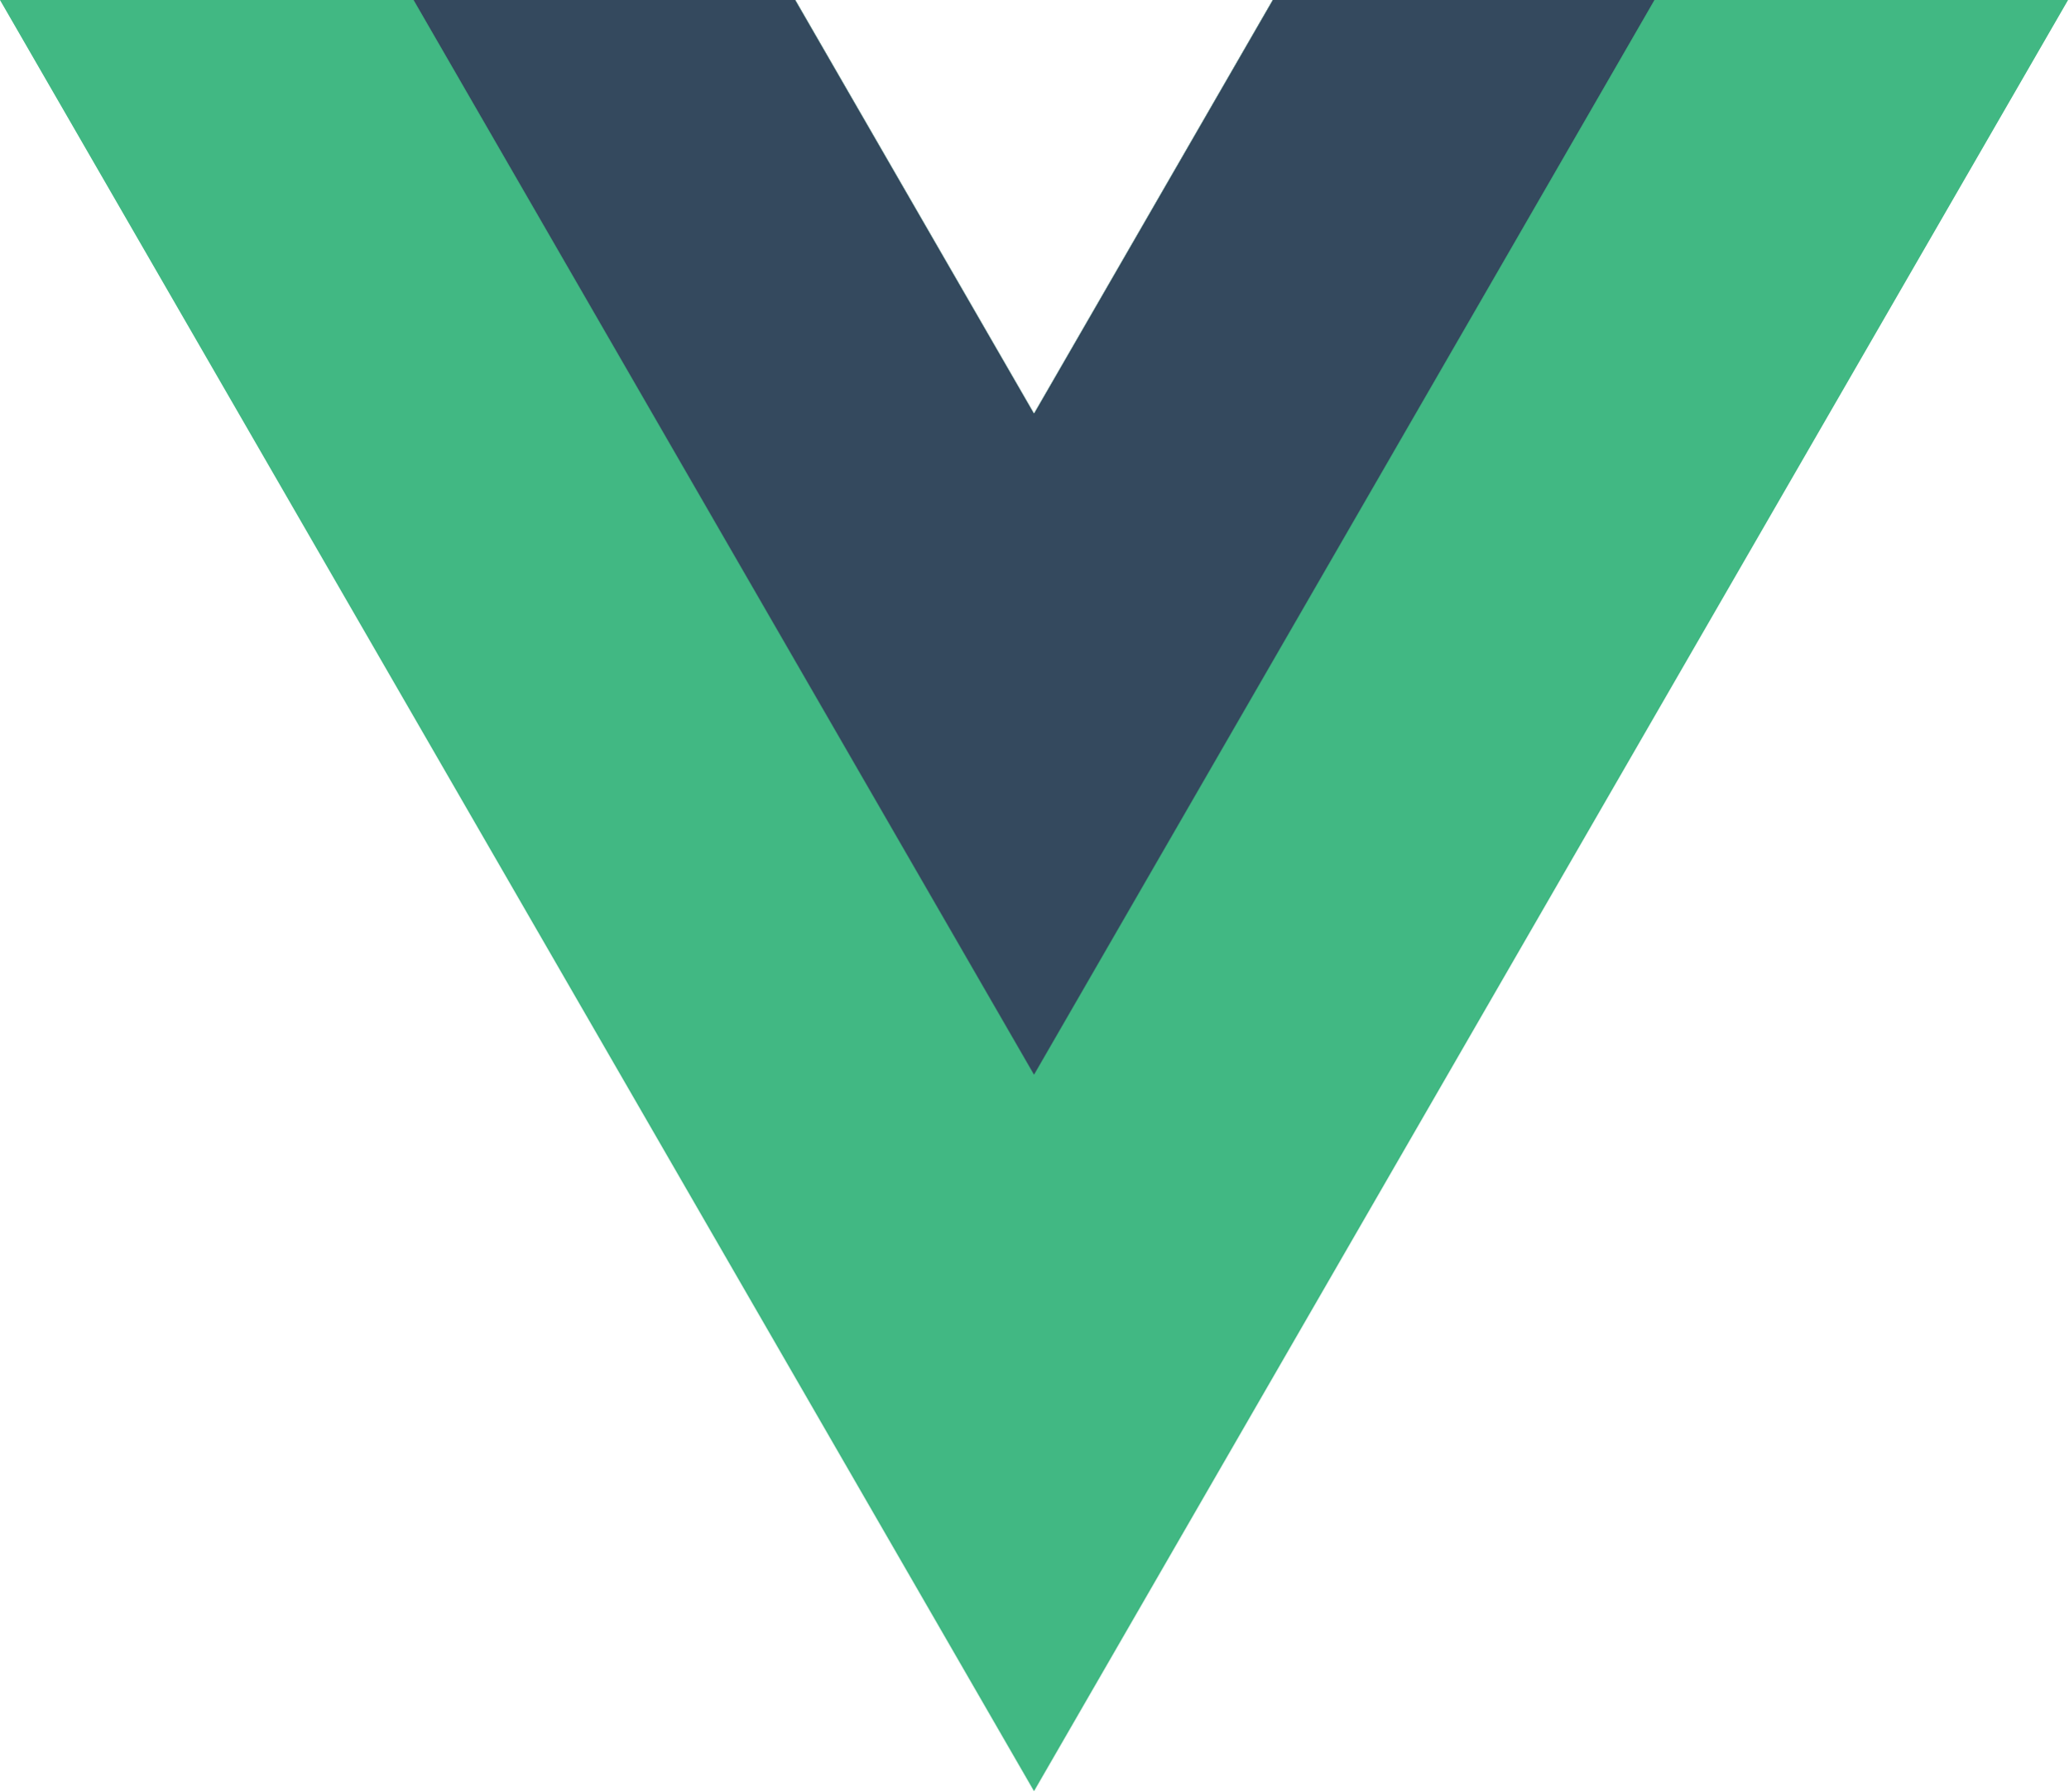
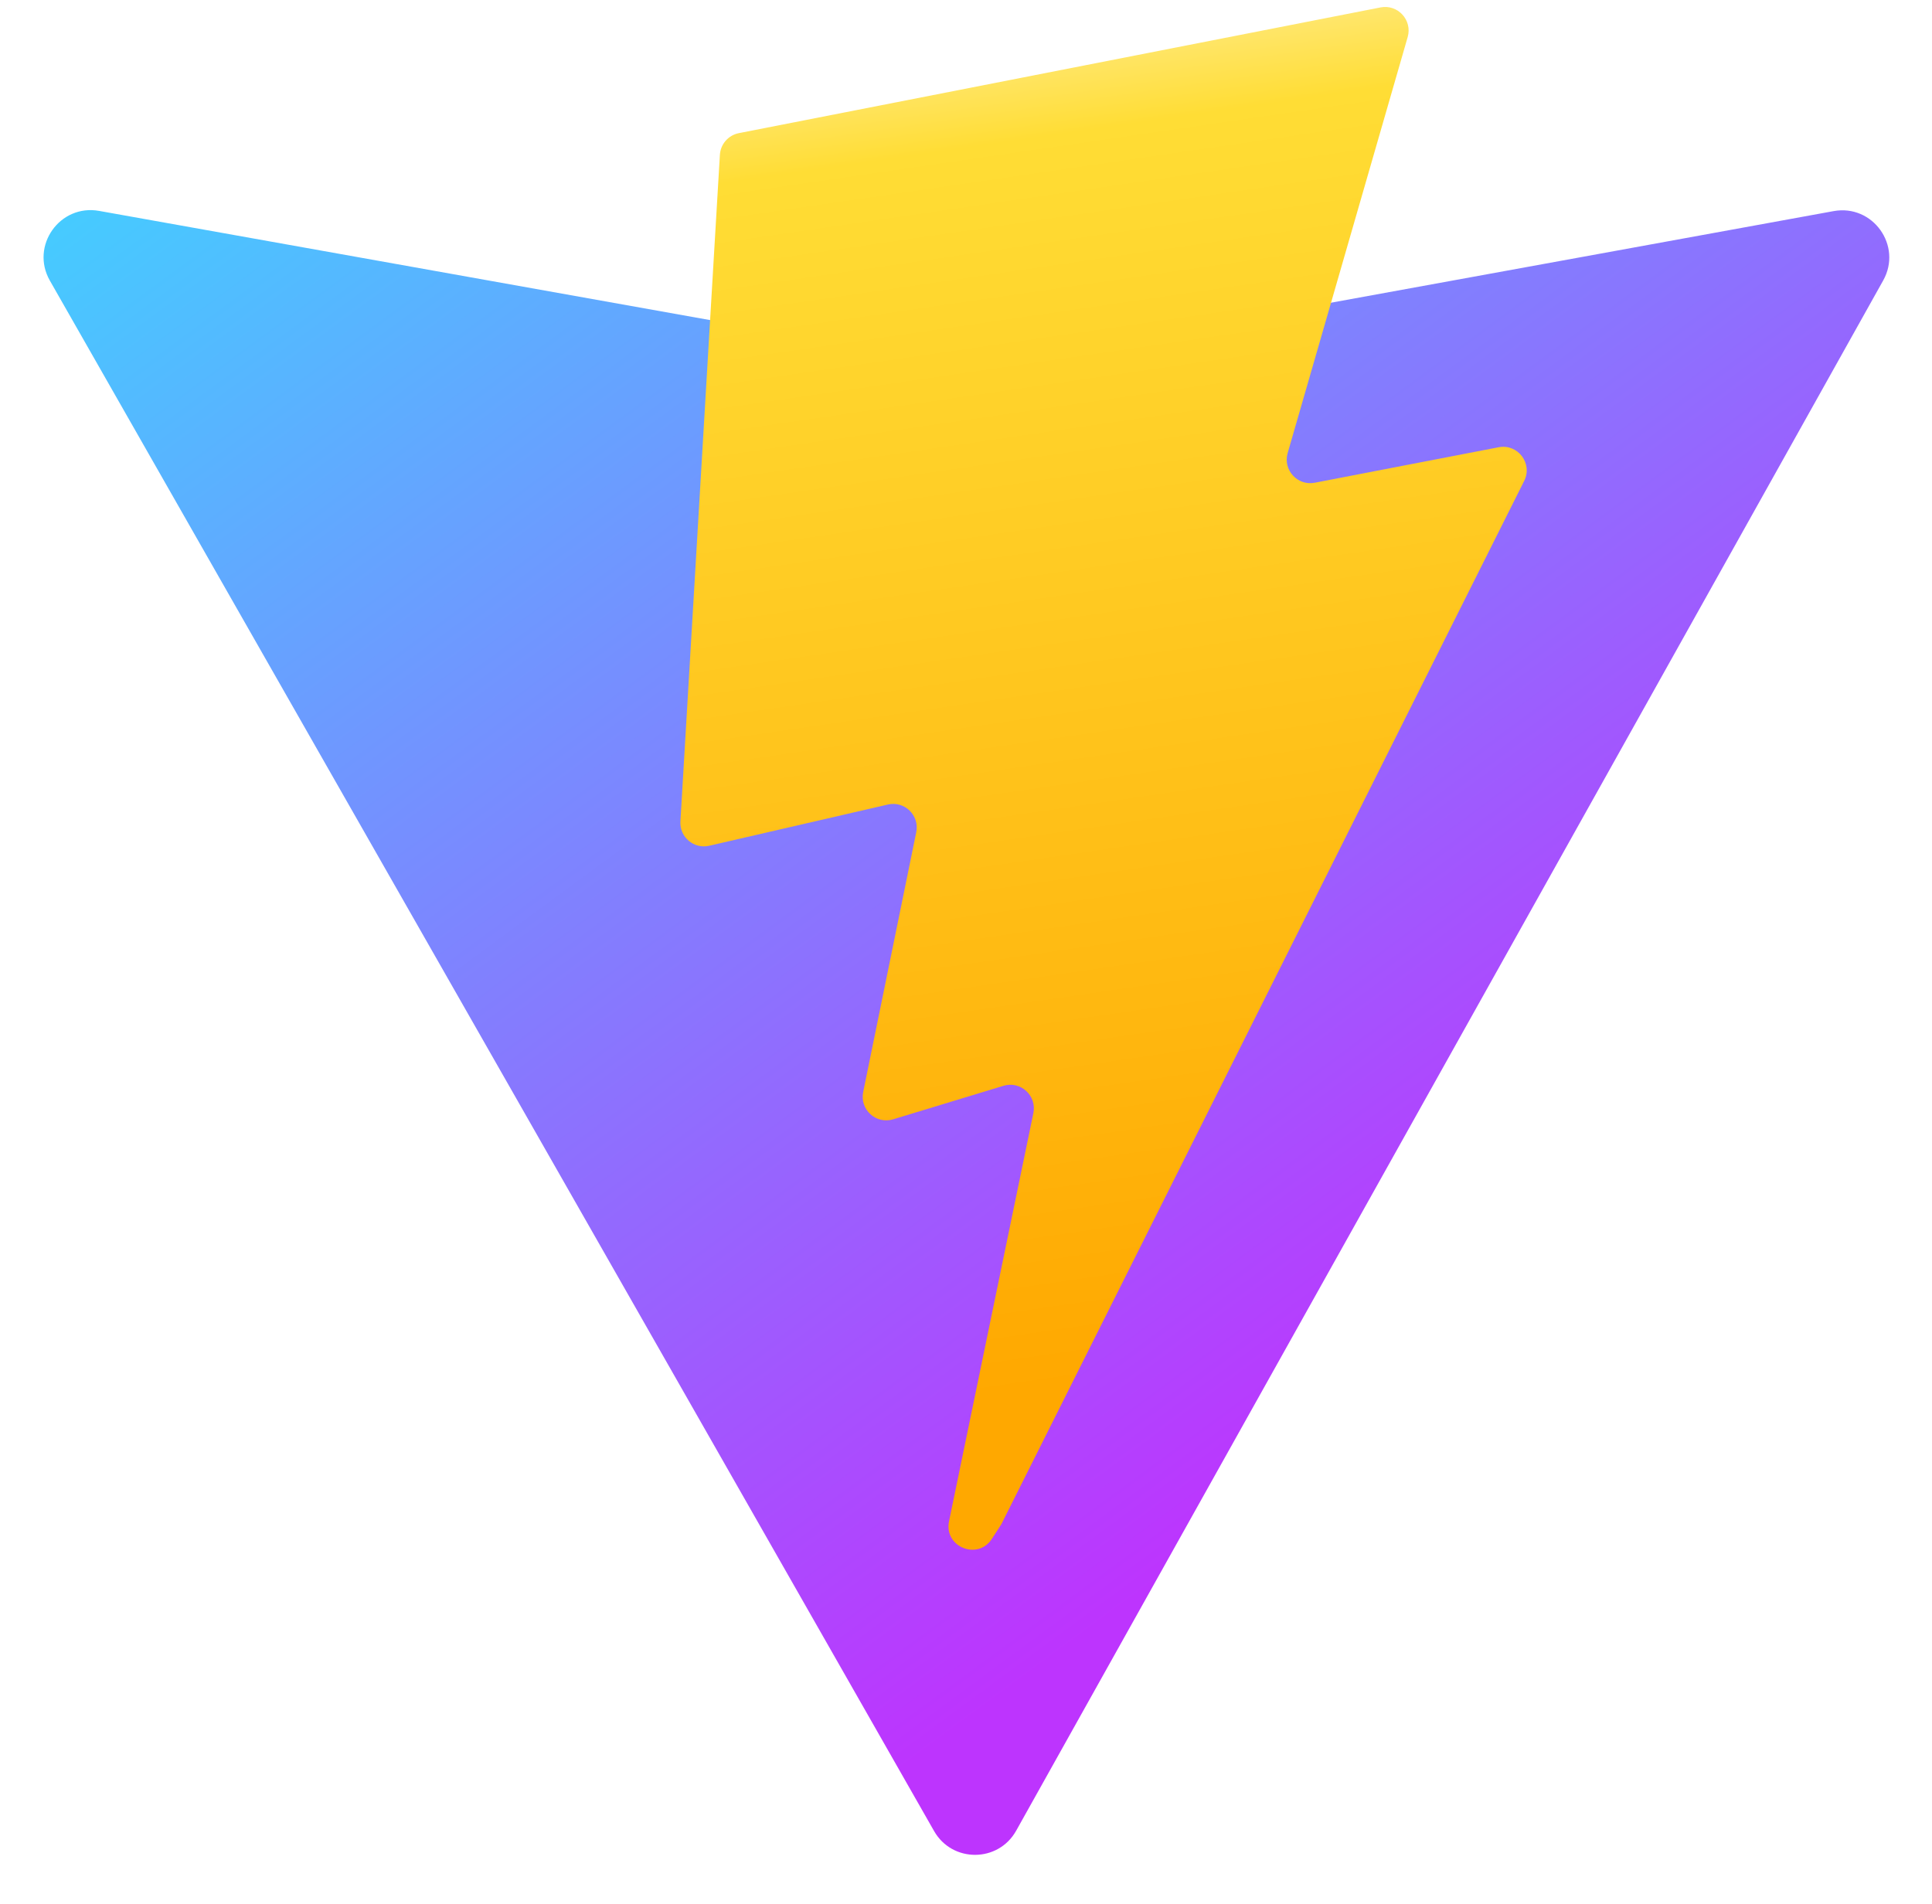
- <svg xmlns="http://www.w3.org/2000/svg" viewBox="0 0 261.76 226.69">
-   <path d="M161.096.001l-30.225 52.351L100.647.001H-.005l130.877 226.688L261.749.001z" fill="#41b883" />
-   <path d="M161.096.001l-30.225 52.351L100.647.001H52.346l78.526 136.01L209.398.001z" fill="#34495e" />
+ <svg xmlns="http://www.w3.org/2000/svg" width="410" height="404" viewBox="0 0 410 404" fill="none">
+   <path d="M399.641 59.525L215.643 388.545C211.844 395.338 202.084 395.378 198.228 388.618L10.582 59.556C6.381 52.19 12.68 43.267 21.028 44.759L205.223 77.682C206.398 77.892 207.601 77.89 208.776 77.676L389.119 44.806C397.439 43.289 403.768 52.143 399.641 59.525Z" fill="url(#paint0_linear)" />
+   <path d="M292.965 1.574L156.801 28.255C154.563 28.694 152.906 30.59 152.771 32.866L144.395 174.33C144.198 177.662 147.258 180.248 150.51 179.498L188.42 170.749C191.967 169.931 195.172 173.055 194.443 176.622L183.18 231.775C182.422 235.487 185.907 238.661 189.532 237.56L212.947 230.446C216.577 229.344 220.065 232.527 219.297 236.242L201.398 322.875C200.278 328.294 207.486 331.249 210.492 326.603L212.5 323.5L323.454 102.072C325.312 98.365 322.108 94.137 318.036 94.923L279.014 102.454C275.347 103.161 272.227 99.746 273.262 96.158L298.731 7.867C299.767 4.273 296.636 0.855 292.965 1.574Z" fill="url(#paint1_linear)" />
+   <defs>
+     <linearGradient id="paint0_linear" x1="6" y1="33" x2="235" y2="344" gradientUnits="userSpaceOnUse">
+       <stop stop-color="#41D1FF" />
+       <stop offset="1" stop-color="#BD34FE" />
+     </linearGradient>
+     <linearGradient id="paint1_linear" x1="194.651" y1="8.818" x2="236.076" y2="292.989" gradientUnits="userSpaceOnUse">
+       <stop stop-color="#FFEA83" />
+       <stop offset="0.083" stop-color="#FFDD35" />
+       <stop offset="1" stop-color="#FFA800" />
+     </linearGradient>
+   </defs>
</svg>
